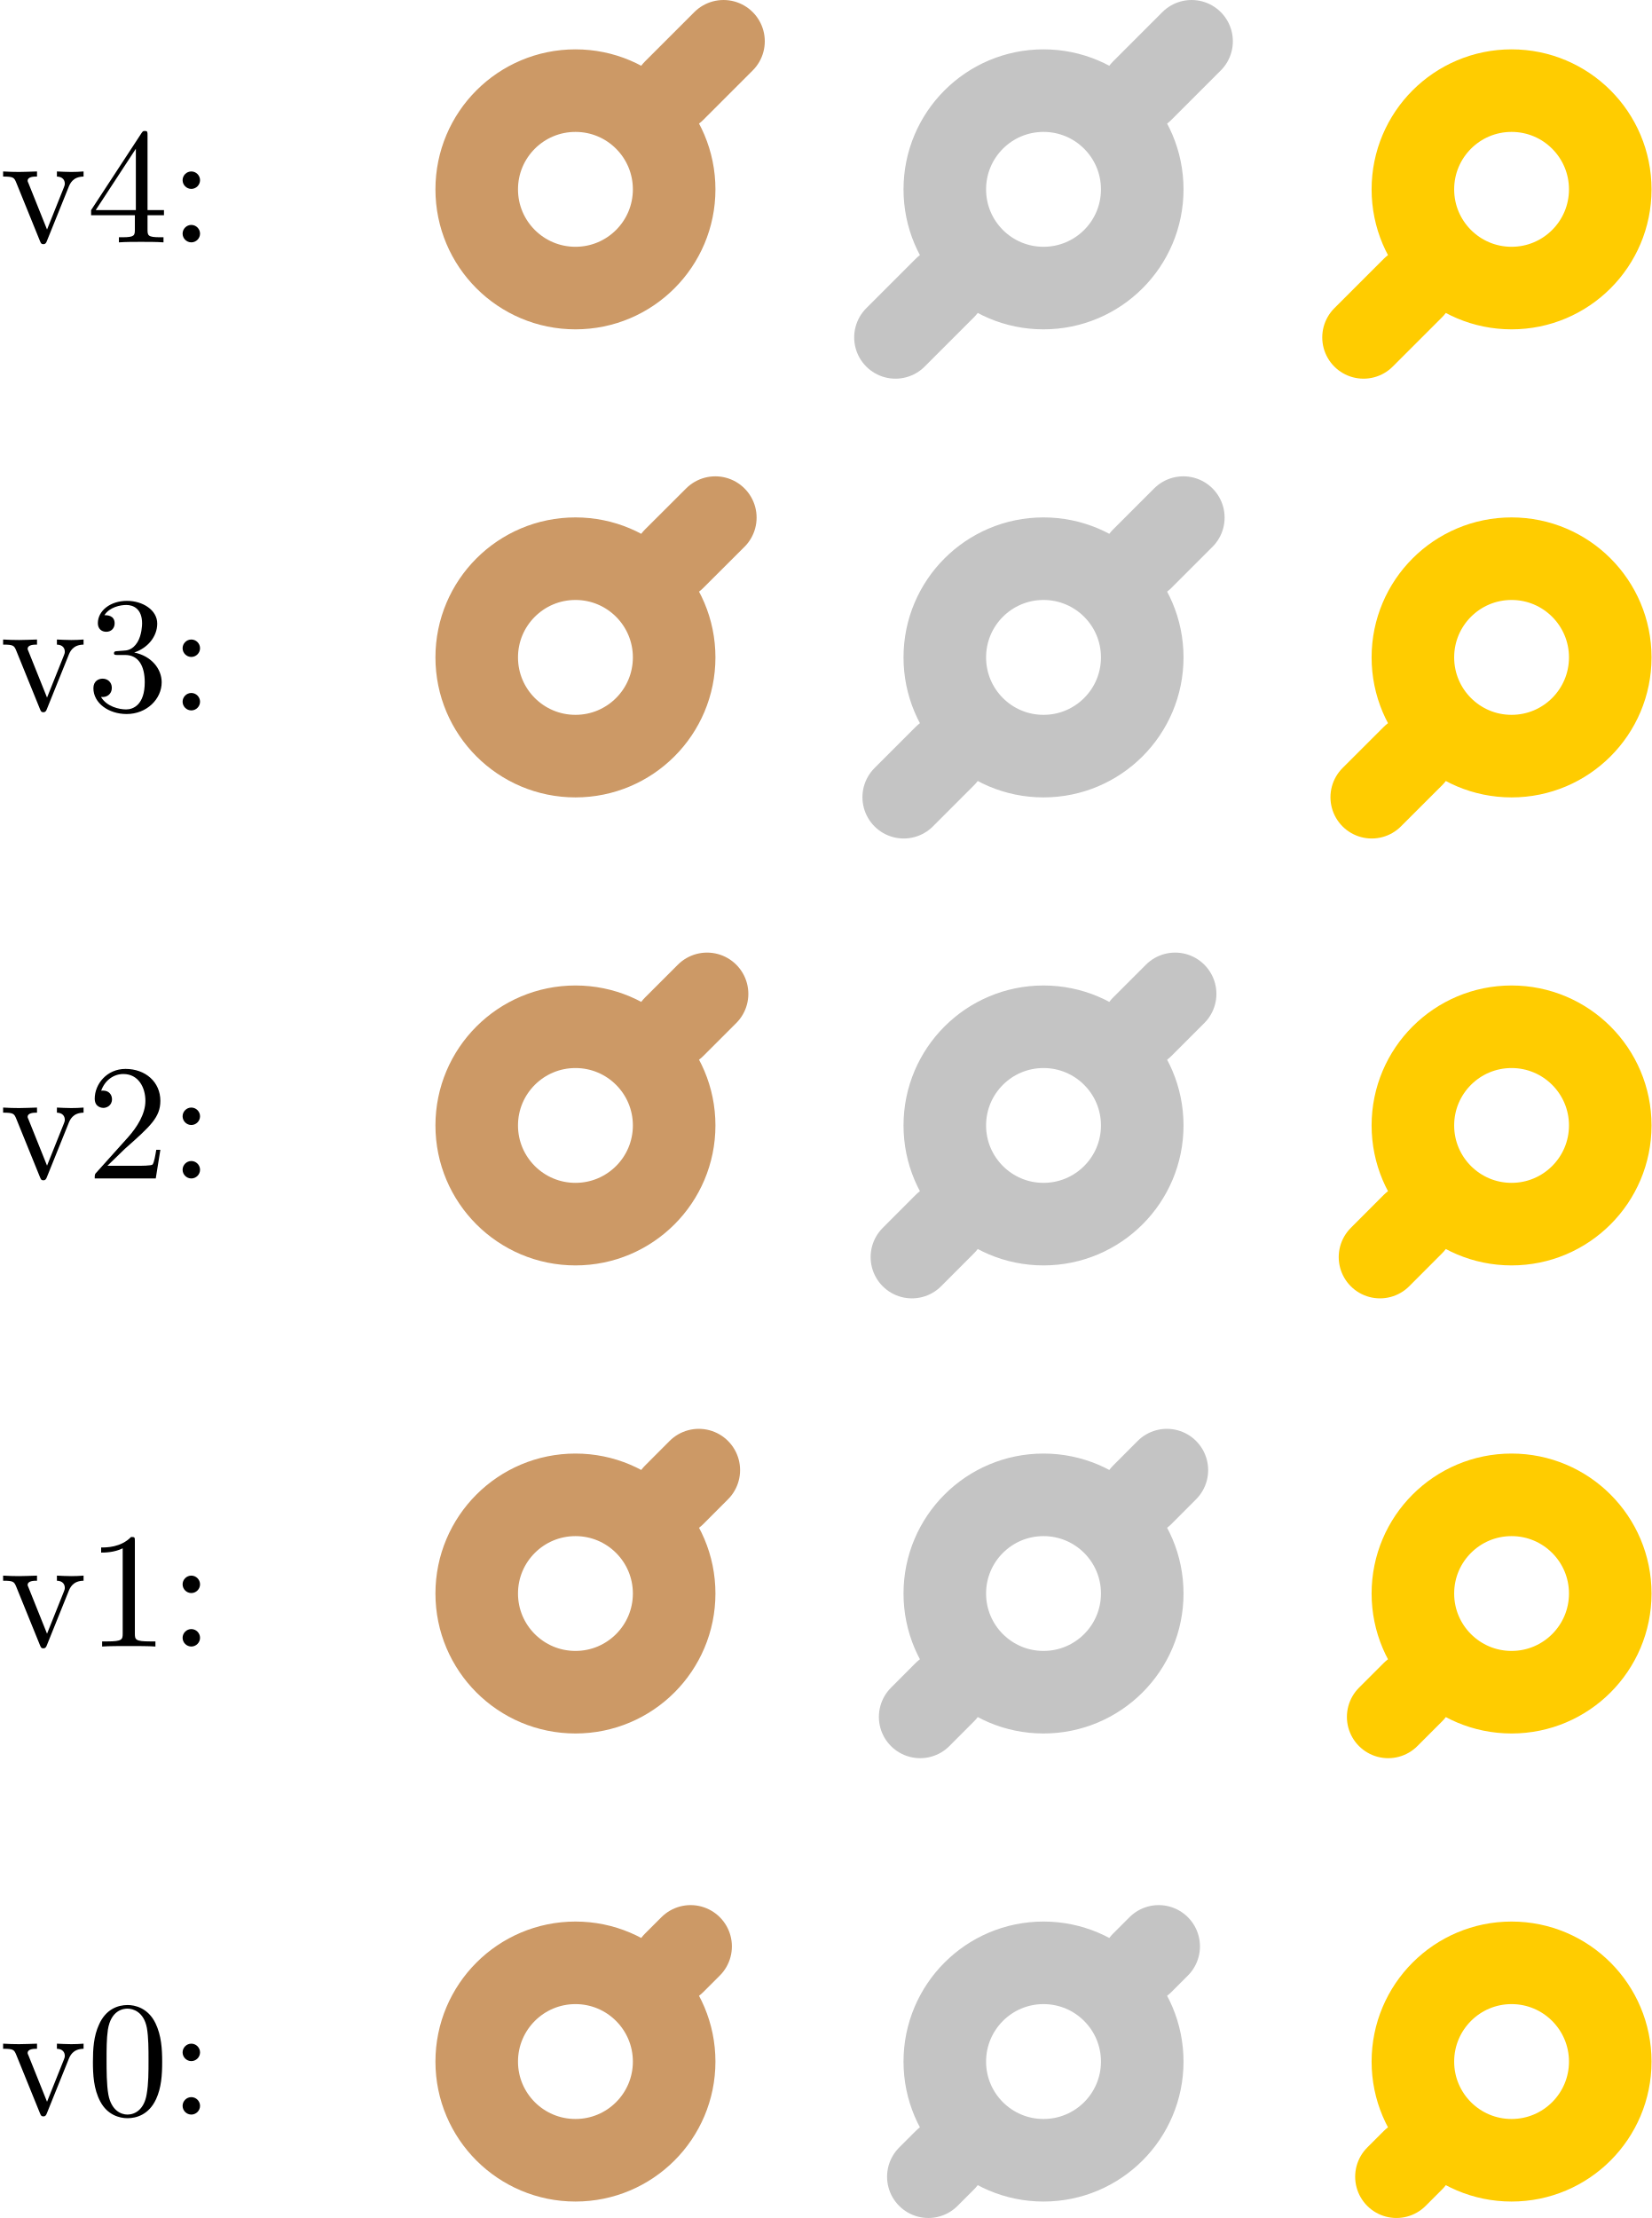
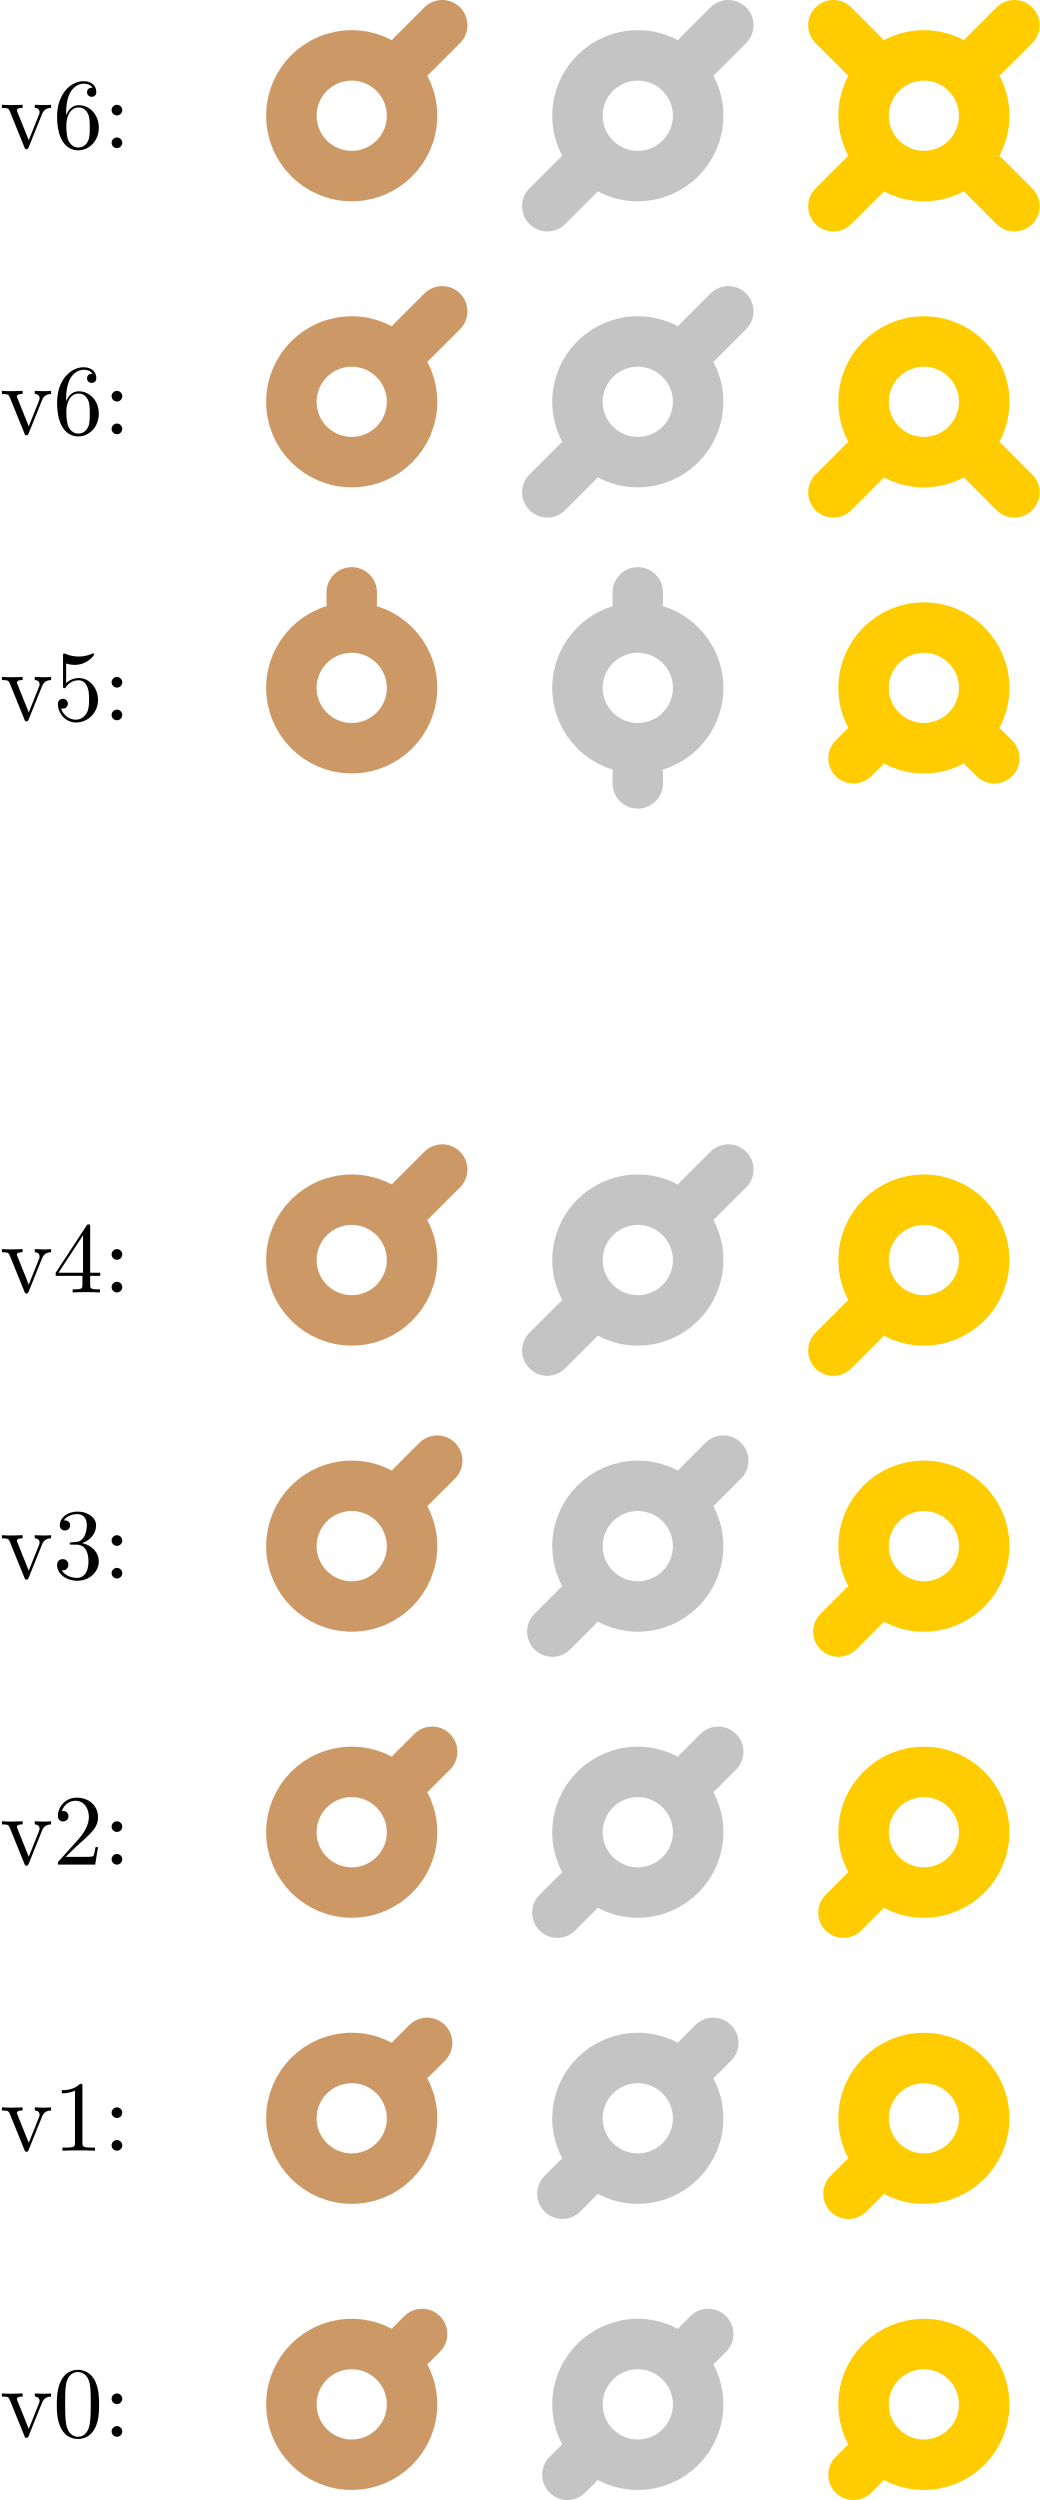
- <svg xmlns="http://www.w3.org/2000/svg" xmlns:xlink="http://www.w3.org/1999/xlink" height="134.329pt" version="1.1" viewBox="-66.68 -70.012 100.02 134.329" width="100.02pt">
+ <svg xmlns="http://www.w3.org/2000/svg" xmlns:xlink="http://www.w3.org/1999/xlink" height="247.715pt" version="1.1" viewBox="-66.68 -70.012 103.012 247.715" width="103.012pt">
  <defs>
    <path d="M4.583 -3.188C4.583 -3.985 4.533 -4.782 4.184 -5.519C3.726 -6.476 2.909 -6.635 2.491 -6.635C1.893 -6.635 1.166 -6.376 0.757 -5.45C0.438 -4.762 0.389 -3.985 0.389 -3.188C0.389 -2.441 0.428 -1.544 0.837 -0.787C1.265 0.02 1.993 0.219 2.481 0.219C3.019 0.219 3.776 0.01 4.214 -0.936C4.533 -1.624 4.583 -2.401 4.583 -3.188ZM2.481 0C2.092 0 1.504 -0.249 1.325 -1.205C1.215 -1.803 1.215 -2.72 1.215 -3.308C1.215 -3.945 1.215 -4.603 1.295 -5.141C1.484 -6.326 2.232 -6.416 2.481 -6.416C2.809 -6.416 3.467 -6.237 3.656 -5.25C3.756 -4.692 3.756 -3.935 3.756 -3.308C3.756 -2.56 3.756 -1.883 3.646 -1.245C3.497 -0.299 2.929 0 2.481 0Z" id="g0-48" />
    <path d="M2.929 -6.376C2.929 -6.615 2.929 -6.635 2.7 -6.635C2.082 -5.998 1.205 -5.998 0.887 -5.998V-5.689C1.086 -5.689 1.674 -5.689 2.192 -5.948V-0.787C2.192 -0.428 2.162 -0.309 1.265 -0.309H0.946V0C1.295 -0.03 2.162 -0.03 2.56 -0.03S3.826 -0.03 4.174 0V-0.309H3.856C2.959 -0.309 2.929 -0.418 2.929 -0.787V-6.376Z" id="g0-49" />
    <path d="M1.265 -0.767L2.321 -1.793C3.875 -3.168 4.473 -3.706 4.473 -4.702C4.473 -5.838 3.577 -6.635 2.361 -6.635C1.235 -6.635 0.498 -5.719 0.498 -4.832C0.498 -4.274 0.996 -4.274 1.026 -4.274C1.196 -4.274 1.544 -4.394 1.544 -4.802C1.544 -5.061 1.365 -5.32 1.016 -5.32C0.936 -5.32 0.917 -5.32 0.887 -5.31C1.116 -5.958 1.654 -6.326 2.232 -6.326C3.138 -6.326 3.567 -5.519 3.567 -4.702C3.567 -3.905 3.068 -3.118 2.521 -2.501L0.608 -0.369C0.498 -0.259 0.498 -0.239 0.498 0H4.194L4.473 -1.734H4.224C4.174 -1.435 4.105 -0.996 4.005 -0.847C3.935 -0.767 3.278 -0.767 3.059 -0.767H1.265Z" id="g0-50" />
    <path d="M2.889 -3.507C3.706 -3.776 4.284 -4.473 4.284 -5.26C4.284 -6.077 3.407 -6.635 2.451 -6.635C1.445 -6.635 0.687 -6.037 0.687 -5.28C0.687 -4.951 0.907 -4.762 1.196 -4.762C1.504 -4.762 1.704 -4.981 1.704 -5.27C1.704 -5.768 1.235 -5.768 1.086 -5.768C1.395 -6.257 2.052 -6.386 2.411 -6.386C2.819 -6.386 3.367 -6.167 3.367 -5.27C3.367 -5.151 3.347 -4.573 3.088 -4.135C2.79 -3.656 2.451 -3.626 2.202 -3.616C2.122 -3.606 1.883 -3.587 1.813 -3.587C1.734 -3.577 1.664 -3.567 1.664 -3.467C1.664 -3.357 1.734 -3.357 1.903 -3.357H2.341C3.158 -3.357 3.527 -2.68 3.527 -1.704C3.527 -0.349 2.839 -0.06 2.401 -0.06C1.973 -0.06 1.225 -0.229 0.877 -0.817C1.225 -0.767 1.534 -0.986 1.534 -1.365C1.534 -1.724 1.265 -1.923 0.976 -1.923C0.737 -1.923 0.418 -1.783 0.418 -1.345C0.418 -0.438 1.345 0.219 2.431 0.219C3.646 0.219 4.553 -0.687 4.553 -1.704C4.553 -2.521 3.925 -3.298 2.889 -3.507Z" id="g0-51" />
    <path d="M2.929 -1.644V-0.777C2.929 -0.418 2.909 -0.309 2.172 -0.309H1.963V0C2.371 -0.03 2.889 -0.03 3.308 -0.03S4.254 -0.03 4.663 0V-0.309H4.453C3.716 -0.309 3.696 -0.418 3.696 -0.777V-1.644H4.692V-1.953H3.696V-6.486C3.696 -6.685 3.696 -6.745 3.537 -6.745C3.447 -6.745 3.417 -6.745 3.337 -6.625L0.279 -1.953V-1.644H2.929ZM2.989 -1.953H0.558L2.989 -5.669V-1.953Z" id="g0-52" />
+     <path d="M4.473 -2.002C4.473 -3.188 3.656 -4.184 2.58 -4.184C2.102 -4.184 1.674 -4.025 1.315 -3.676V-5.619C1.514 -5.559 1.843 -5.489 2.162 -5.489C3.387 -5.489 4.085 -6.396 4.085 -6.526C4.085 -6.585 4.055 -6.635 3.985 -6.635C3.975 -6.635 3.955 -6.635 3.905 -6.605C3.706 -6.516 3.218 -6.316 2.55 -6.316C2.152 -6.316 1.694 -6.386 1.225 -6.595C1.146 -6.625 1.126 -6.625 1.106 -6.625C1.006 -6.625 1.006 -6.545 1.006 -6.386V-3.437C1.006 -3.258 1.006 -3.178 1.146 -3.178C1.215 -3.178 1.235 -3.208 1.275 -3.268C1.385 -3.427 1.753 -3.965 2.56 -3.965C3.078 -3.965 3.328 -3.507 3.407 -3.328C3.567 -2.959 3.587 -2.57 3.587 -2.072C3.587 -1.724 3.587 -1.126 3.347 -0.707C3.108 -0.319 2.74 -0.06 2.281 -0.06C1.554 -0.06 0.986 -0.588 0.817 -1.176C0.847 -1.166 0.877 -1.156 0.986 -1.156C1.315 -1.156 1.484 -1.405 1.484 -1.644S1.315 -2.132 0.986 -2.132C0.847 -2.132 0.498 -2.062 0.498 -1.604C0.498 -0.747 1.186 0.219 2.301 0.219C3.457 0.219 4.473 -0.737 4.473 -2.002Z" id="g0-53" />
+     <path d="M1.315 -3.268V-3.507C1.315 -6.027 2.55 -6.386 3.059 -6.386C3.298 -6.386 3.716 -6.326 3.935 -5.988C3.786 -5.988 3.387 -5.988 3.387 -5.539C3.387 -5.23 3.626 -5.081 3.846 -5.081C4.005 -5.081 4.304 -5.171 4.304 -5.559C4.304 -6.157 3.865 -6.635 3.039 -6.635C1.763 -6.635 0.418 -5.35 0.418 -3.148C0.418 -0.488 1.574 0.219 2.501 0.219C3.606 0.219 4.553 -0.717 4.553 -2.032C4.553 -3.298 3.666 -4.254 2.56 -4.254C1.883 -4.254 1.514 -3.746 1.315 -3.268ZM2.501 -0.06C1.873 -0.06 1.574 -0.658 1.514 -0.807C1.335 -1.275 1.335 -2.072 1.335 -2.252C1.335 -3.029 1.654 -4.025 2.55 -4.025C2.71 -4.025 3.168 -4.025 3.477 -3.407C3.656 -3.039 3.656 -2.531 3.656 -2.042C3.656 -1.564 3.656 -1.066 3.487 -0.707C3.188 -0.11 2.73 -0.06 2.501 -0.06Z" id="g0-54" />
    <path d="M1.913 -3.766C1.913 -4.055 1.674 -4.294 1.385 -4.294S0.857 -4.055 0.857 -3.766S1.096 -3.238 1.385 -3.238S1.913 -3.477 1.913 -3.766ZM1.913 -0.528C1.913 -0.817 1.674 -1.056 1.385 -1.056S0.857 -0.817 0.857 -0.528S1.096 0 1.385 0S1.913 -0.239 1.913 -0.528Z" id="g0-58" />
    <path d="M4.144 -3.318C4.234 -3.547 4.403 -3.975 5.061 -3.985V-4.294C4.832 -4.274 4.543 -4.264 4.314 -4.264C4.075 -4.264 3.616 -4.284 3.447 -4.294V-3.985C3.816 -3.975 3.925 -3.746 3.925 -3.557C3.925 -3.467 3.905 -3.427 3.865 -3.318L2.849 -0.777L1.734 -3.557C1.674 -3.686 1.674 -3.706 1.674 -3.726C1.674 -3.985 2.062 -3.985 2.242 -3.985V-4.294C1.943 -4.284 1.385 -4.264 1.156 -4.264C0.887 -4.264 0.488 -4.274 0.189 -4.294V-3.985C0.817 -3.985 0.857 -3.925 0.986 -3.616L2.421 -0.08C2.481 0.06 2.501 0.11 2.63 0.11S2.8 0.02 2.839 -0.08L4.144 -3.318Z" id="g0-118" />
  </defs>
  <g id="page1">
-     <g transform="matrix(1 0 0 1 -34.8503 3.2102)">
-       <use x="-31.83" xlink:href="#g0-118" y="54.843" />
-       <use x="-26.591" xlink:href="#g0-48" y="54.843" />
-       <use x="-21.628" xlink:href="#g0-58" y="54.843" />
+     <g transform="matrix(1 0 0 1 -34.8503 3.21)">
+       <use x="-31.83" xlink:href="#g0-118" y="168.229" />
+       <use x="-26.591" xlink:href="#g0-48" y="168.229" />
+       <use x="-21.628" xlink:href="#g0-58" y="168.229" />
    </g>
-     <path d="M-25.852 54.844C-25.852 51.543 -28.527 48.863 -31.828 48.863C-35.133 48.863 -37.809 51.543 -37.809 54.844C-37.809 58.145 -35.133 60.82 -31.828 60.82C-28.527 60.82 -25.852 58.145 -25.852 54.844ZM-25.852 48.863L-24.855 47.867" fill="none" stroke="#cc9966" stroke-linecap="round" stroke-miterlimit="10.037" stroke-width="5" />
-     <path d="M2.496 54.844C2.496 51.543 -0.18 48.863 -3.484 48.863C-6.785 48.863 -9.461 51.543 -9.461 54.844C-9.461 58.145 -6.785 60.82 -3.484 60.82C-0.18 60.82 2.496 58.145 2.496 54.844ZM2.496 48.863L3.492 47.867M-9.461 60.82L-10.457 61.816" fill="none" stroke="#c4c4c4" stroke-linecap="round" stroke-miterlimit="10.037" stroke-width="5" />
-     <path d="M30.84 54.844C30.84 51.543 28.164 48.863 24.863 48.863C21.562 48.863 18.887 51.543 18.887 54.844C18.887 58.145 21.562 60.82 24.863 60.82C28.164 60.82 30.84 58.145 30.84 54.844ZM18.887 60.82L17.891 61.816" fill="none" stroke="#ffcc00" stroke-linecap="round" stroke-miterlimit="10.037" stroke-width="5" />
-     <g transform="matrix(1 0 0 1 -34.8503 -25.1366)">
-       <use x="-31.83" xlink:href="#g0-118" y="54.843" />
-       <use x="-26.591" xlink:href="#g0-49" y="54.843" />
-       <use x="-21.628" xlink:href="#g0-58" y="54.843" />
+     <path d="M-25.852 168.23C-25.852 164.926 -28.527 162.25 -31.828 162.25C-35.133 162.25 -37.809 164.926 -37.809 168.23C-37.809 171.531 -35.133 174.207 -31.828 174.207C-28.527 174.207 -25.852 171.531 -25.852 168.23ZM-25.852 162.25L-24.855 161.254" fill="none" stroke="#cc9966" stroke-linecap="round" stroke-miterlimit="10.037" stroke-width="5" />
+     <path d="M2.496 168.23C2.496 164.926 -0.18 162.25 -3.484 162.25C-6.785 162.25 -9.461 164.926 -9.461 168.23C-9.461 171.531 -6.785 174.207 -3.484 174.207C-0.18 174.207 2.496 171.531 2.496 168.23ZM2.496 162.25L3.492 161.254M-9.461 174.207L-10.457 175.203" fill="none" stroke="#c4c4c4" stroke-linecap="round" stroke-miterlimit="10.037" stroke-width="5" />
+     <path d="M30.84 168.23C30.84 164.926 28.164 162.25 24.863 162.25C21.562 162.25 18.887 164.926 18.887 168.23C18.887 171.531 21.562 174.207 24.863 174.207C28.164 174.207 30.84 171.531 30.84 168.23ZM18.887 174.207L17.891 175.203" fill="none" stroke="#ffcc00" stroke-linecap="round" stroke-miterlimit="10.037" stroke-width="5" />
+     <g transform="matrix(1 0 0 1 -34.8503 -25.137)">
+       <use x="-31.83" xlink:href="#g0-118" y="168.229" />
+       <use x="-26.591" xlink:href="#g0-49" y="168.229" />
+       <use x="-21.628" xlink:href="#g0-58" y="168.229" />
    </g>
-     <path d="M-25.852 26.496C-25.852 23.195 -28.527 20.52 -31.828 20.52C-35.133 20.52 -37.809 23.195 -37.809 26.496C-37.809 29.797 -35.133 32.473 -31.828 32.473C-28.527 32.473 -25.852 29.797 -25.852 26.496ZM-25.852 20.52L-24.359 19.023" fill="none" stroke="#cc9966" stroke-linecap="round" stroke-miterlimit="10.037" stroke-width="5" />
-     <path d="M2.496 26.496C2.496 23.195 -0.18 20.52 -3.484 20.52C-6.785 20.52 -9.461 23.195 -9.461 26.496C-9.461 29.797 -6.785 32.473 -3.484 32.473C-0.18 32.473 2.496 29.797 2.496 26.496ZM2.496 20.52L3.988 19.023M-9.461 32.473L-10.953 33.969" fill="none" stroke="#c4c4c4" stroke-linecap="round" stroke-miterlimit="10.037" stroke-width="5" />
-     <path d="M30.84 26.496C30.84 23.195 28.164 20.52 24.863 20.52C21.562 20.52 18.887 23.195 18.887 26.496C18.887 29.797 21.562 32.473 24.863 32.473C28.164 32.473 30.84 29.797 30.84 26.496ZM18.887 32.473L17.391 33.969" fill="none" stroke="#ffcc00" stroke-linecap="round" stroke-miterlimit="10.037" stroke-width="5" />
-     <g transform="matrix(1 0 0 1 -34.8503 -53.4834)">
-       <use x="-31.83" xlink:href="#g0-118" y="54.843" />
-       <use x="-26.591" xlink:href="#g0-50" y="54.843" />
-       <use x="-21.628" xlink:href="#g0-58" y="54.843" />
+     <path d="M-25.852 139.883C-25.852 136.582 -28.527 133.906 -31.828 133.906C-35.133 133.906 -37.809 136.582 -37.809 139.883C-37.809 143.184 -35.133 145.859 -31.828 145.859C-28.527 145.859 -25.852 143.184 -25.852 139.883ZM-25.852 133.906L-24.359 132.41" fill="none" stroke="#cc9966" stroke-linecap="round" stroke-miterlimit="10.037" stroke-width="5" />
+     <path d="M2.496 139.883C2.496 136.582 -0.18 133.906 -3.484 133.906C-6.785 133.906 -9.461 136.582 -9.461 139.883C-9.461 143.184 -6.785 145.859 -3.484 145.859C-0.18 145.859 2.496 143.184 2.496 139.883ZM2.496 133.906L3.988 132.41M-9.461 145.859L-10.953 147.356" fill="none" stroke="#c4c4c4" stroke-linecap="round" stroke-miterlimit="10.037" stroke-width="5" />
+     <path d="M30.84 139.883C30.84 136.582 28.164 133.906 24.863 133.906C21.562 133.906 18.887 136.582 18.887 139.883C18.887 143.184 21.562 145.859 24.863 145.859C28.164 145.859 30.84 143.184 30.84 139.883ZM18.887 145.859L17.391 147.356" fill="none" stroke="#ffcc00" stroke-linecap="round" stroke-miterlimit="10.037" stroke-width="5" />
+     <g transform="matrix(1 0 0 1 -34.8503 -53.483)">
+       <use x="-31.83" xlink:href="#g0-118" y="168.229" />
+       <use x="-26.591" xlink:href="#g0-50" y="168.229" />
+       <use x="-21.628" xlink:href="#g0-58" y="168.229" />
    </g>
-     <path d="M-25.852 -1.852C-25.852 -5.152 -28.527 -7.828 -31.828 -7.828C-35.133 -7.828 -37.809 -5.152 -37.809 -1.852C-37.809 1.449 -35.133 4.125 -31.828 4.125C-28.527 4.125 -25.852 1.449 -25.852 -1.852ZM-25.852 -7.828L-23.859 -9.82" fill="none" stroke="#cc9966" stroke-linecap="round" stroke-miterlimit="10.037" stroke-width="5" />
-     <path d="M2.496 -1.852C2.496 -5.152 -0.18 -7.828 -3.484 -7.828C-6.785 -7.828 -9.461 -5.152 -9.461 -1.852C-9.461 1.449 -6.785 4.125 -3.484 4.125C-0.18 4.125 2.496 1.449 2.496 -1.852ZM2.496 -7.828L4.488 -9.82M-9.461 4.125L-11.453 6.121" fill="none" stroke="#c4c4c4" stroke-linecap="round" stroke-miterlimit="10.037" stroke-width="5" />
-     <path d="M30.84 -1.852C30.84 -5.152 28.164 -7.828 24.863 -7.828C21.562 -7.828 18.887 -5.152 18.887 -1.852C18.887 1.449 21.562 4.125 24.863 4.125C28.164 4.125 30.84 1.449 30.84 -1.852ZM18.887 4.125L16.895 6.121" fill="none" stroke="#ffcc00" stroke-linecap="round" stroke-miterlimit="10.037" stroke-width="5" />
+     <path d="M-25.852 111.535C-25.852 108.234 -28.527 105.559 -31.828 105.559C-35.133 105.559 -37.809 108.234 -37.809 111.535C-37.809 114.836 -35.133 117.512 -31.828 117.512C-28.527 117.512 -25.852 114.836 -25.852 111.535ZM-25.852 105.559L-23.859 103.566" fill="none" stroke="#cc9966" stroke-linecap="round" stroke-miterlimit="10.037" stroke-width="5" />
+     <path d="M2.496 111.535C2.496 108.234 -0.18 105.559 -3.484 105.559C-6.785 105.559 -9.461 108.234 -9.461 111.535C-9.461 114.836 -6.785 117.512 -3.484 117.512C-0.18 117.512 2.496 114.836 2.496 111.535ZM2.496 105.559L4.488 103.566M-9.461 117.512L-11.453 119.504" fill="none" stroke="#c4c4c4" stroke-linecap="round" stroke-miterlimit="10.037" stroke-width="5" />
+     <path d="M30.84 111.535C30.84 108.234 28.164 105.559 24.863 105.559C21.562 105.559 18.887 108.234 18.887 111.535C18.887 114.836 21.562 117.512 24.863 117.512C28.164 117.512 30.84 114.836 30.84 111.535ZM18.887 117.512L16.895 119.504" fill="none" stroke="#ffcc00" stroke-linecap="round" stroke-miterlimit="10.037" stroke-width="5" />
    <g transform="matrix(1 0 0 1 -34.8503 -81.8302)">
-       <use x="-31.83" xlink:href="#g0-118" y="54.843" />
-       <use x="-26.591" xlink:href="#g0-51" y="54.843" />
-       <use x="-21.628" xlink:href="#g0-58" y="54.843" />
+       <use x="-31.83" xlink:href="#g0-118" y="168.229" />
+       <use x="-26.591" xlink:href="#g0-51" y="168.229" />
+       <use x="-21.628" xlink:href="#g0-58" y="168.229" />
    </g>
-     <path d="M-25.852 -30.199C-25.852 -33.5 -28.527 -36.176 -31.828 -36.176C-35.133 -36.176 -37.809 -33.5 -37.809 -30.199C-37.809 -26.895 -35.133 -24.219 -31.828 -24.219C-28.527 -24.219 -25.852 -26.895 -25.852 -30.199ZM-25.852 -36.176L-23.359 -38.664" fill="none" stroke="#cc9966" stroke-linecap="round" stroke-miterlimit="10.037" stroke-width="5" />
-     <path d="M2.496 -30.199C2.496 -33.5 -0.18 -36.176 -3.484 -36.176C-6.785 -36.176 -9.461 -33.5 -9.461 -30.199C-9.461 -26.895 -6.785 -24.219 -3.484 -24.219C-0.18 -24.219 2.496 -26.895 2.496 -30.199ZM2.496 -36.176L4.984 -38.664M-9.461 -24.219L-11.949 -21.73" fill="none" stroke="#c4c4c4" stroke-linecap="round" stroke-miterlimit="10.037" stroke-width="5" />
-     <path d="M30.84 -30.199C30.84 -33.5 28.164 -36.176 24.863 -36.176C21.562 -36.176 18.887 -33.5 18.887 -30.199C18.887 -26.895 21.562 -24.219 24.863 -24.219C28.164 -24.219 30.84 -26.895 30.84 -30.199ZM18.887 -24.219L16.395 -21.73" fill="none" stroke="#ffcc00" stroke-linecap="round" stroke-miterlimit="10.037" stroke-width="5" />
+     <path d="M-25.852 83.188C-25.852 79.887 -28.527 77.211 -31.828 77.211C-35.133 77.211 -37.809 79.887 -37.809 83.188S-35.133 89.168 -31.828 89.168C-28.527 89.168 -25.852 86.488 -25.852 83.188ZM-25.852 77.211L-23.359 74.719" fill="none" stroke="#cc9966" stroke-linecap="round" stroke-miterlimit="10.037" stroke-width="5" />
+     <path d="M2.496 83.188C2.496 79.887 -0.18 77.211 -3.484 77.211C-6.785 77.211 -9.461 79.887 -9.461 83.188S-6.785 89.168 -3.484 89.168C-0.18 89.168 2.496 86.488 2.496 83.188ZM2.496 77.211L4.984 74.719M-9.461 89.168L-11.949 91.656" fill="none" stroke="#c4c4c4" stroke-linecap="round" stroke-miterlimit="10.037" stroke-width="5" />
+     <path d="M30.84 83.188C30.84 79.887 28.164 77.211 24.863 77.211C21.562 77.211 18.887 79.887 18.887 83.188S21.562 89.168 24.863 89.168C28.164 89.168 30.84 86.488 30.84 83.188ZM18.887 89.168L16.395 91.656" fill="none" stroke="#ffcc00" stroke-linecap="round" stroke-miterlimit="10.037" stroke-width="5" />
    <g transform="matrix(1 0 0 1 -34.8503 -110.177)">
-       <use x="-31.83" xlink:href="#g0-118" y="54.843" />
-       <use x="-26.591" xlink:href="#g0-52" y="54.843" />
-       <use x="-21.628" xlink:href="#g0-58" y="54.843" />
+       <use x="-31.83" xlink:href="#g0-118" y="168.229" />
+       <use x="-26.591" xlink:href="#g0-52" y="168.229" />
+       <use x="-21.628" xlink:href="#g0-58" y="168.229" />
    </g>
-     <path d="M-25.852 -58.543C-25.852 -61.847 -28.527 -64.523 -31.828 -64.523C-35.133 -64.523 -37.809 -61.847 -37.809 -58.543C-37.809 -55.242 -35.133 -52.566 -31.828 -52.566C-28.527 -52.566 -25.852 -55.242 -25.852 -58.543ZM-25.852 -64.523L-22.863 -67.512" fill="none" stroke="#cc9966" stroke-linecap="round" stroke-miterlimit="10.037" stroke-width="5" />
-     <path d="M2.496 -58.543C2.496 -61.847 -0.18 -64.523 -3.484 -64.523C-6.785 -64.523 -9.461 -61.847 -9.461 -58.543C-9.461 -55.242 -6.785 -52.566 -3.484 -52.566C-0.18 -52.566 2.496 -55.242 2.496 -58.543ZM2.496 -64.523L5.484 -67.512M-9.461 -52.566L-12.449 -49.578" fill="none" stroke="#c4c4c4" stroke-linecap="round" stroke-miterlimit="10.037" stroke-width="5" />
-     <path d="M30.84 -58.543C30.84 -61.847 28.164 -64.523 24.863 -64.523C21.562 -64.523 18.887 -61.847 18.887 -58.543C18.887 -55.242 21.562 -52.566 24.863 -52.566C28.164 -52.566 30.84 -55.242 30.84 -58.543ZM18.887 -52.566L15.898 -49.578" fill="none" stroke="#ffcc00" stroke-linecap="round" stroke-miterlimit="10.037" stroke-width="5" />
+     <path d="M-25.852 54.84C-25.852 51.539 -28.527 48.863 -31.828 48.863C-35.133 48.863 -37.809 51.539 -37.809 54.84C-37.809 58.145 -35.133 60.82 -31.828 60.82C-28.527 60.82 -25.852 58.145 -25.852 54.84ZM-25.852 48.863L-22.863 45.875" fill="none" stroke="#cc9966" stroke-linecap="round" stroke-miterlimit="10.037" stroke-width="5" />
+     <path d="M2.496 54.84C2.496 51.539 -0.18 48.863 -3.484 48.863C-6.785 48.863 -9.461 51.539 -9.461 54.84C-9.461 58.145 -6.785 60.82 -3.484 60.82C-0.18 60.82 2.496 58.145 2.496 54.84ZM2.496 48.863L5.484 45.875M-9.461 60.82L-12.449 63.809" fill="none" stroke="#c4c4c4" stroke-linecap="round" stroke-miterlimit="10.037" stroke-width="5" />
+     <path d="M30.84 54.84C30.84 51.539 28.164 48.863 24.863 48.863C21.562 48.863 18.887 51.539 18.887 54.84C18.887 58.145 21.562 60.82 24.863 60.82C28.164 60.82 30.84 58.145 30.84 54.84ZM18.887 60.82L15.898 63.809" fill="none" stroke="#ffcc00" stroke-linecap="round" stroke-miterlimit="10.037" stroke-width="5" />
+     <g transform="matrix(1 0 0 1 -34.8503 -166.871)">
+       <use x="-31.83" xlink:href="#g0-118" y="168.229" />
+       <use x="-26.591" xlink:href="#g0-53" y="168.229" />
+       <use x="-21.628" xlink:href="#g0-58" y="168.229" />
+     </g>
+     <path d="M-25.852 -1.852C-25.852 -5.152 -28.527 -7.828 -31.828 -7.828C-35.133 -7.828 -37.809 -5.152 -37.809 -1.852C-37.809 1.449 -35.133 4.125 -31.828 4.125C-28.527 4.125 -25.852 1.449 -25.852 -1.852ZM-31.828 -10.32V-11.316" fill="none" stroke="#cc9966" stroke-linecap="round" stroke-miterlimit="10.037" stroke-width="5" />
+     <path d="M2.496 -1.852C2.496 -5.152 -0.18 -7.828 -3.484 -7.828C-6.785 -7.828 -9.461 -5.152 -9.461 -1.852C-9.461 1.449 -6.785 4.125 -3.484 4.125C-0.18 4.125 2.496 1.449 2.496 -1.852ZM-3.484 -10.32V-11.316M-3.484 6.617V7.613" fill="none" stroke="#c4c4c4" stroke-linecap="round" stroke-miterlimit="10.037" stroke-width="5" />
+     <path d="M30.84 -1.852C30.84 -5.152 28.164 -7.828 24.863 -7.828C21.562 -7.828 18.887 -5.152 18.887 -1.852C18.887 1.449 21.562 4.125 24.863 4.125C28.164 4.125 30.84 1.449 30.84 -1.852ZM18.887 4.125L17.891 5.121M30.84 4.125L31.84 5.121" fill="none" stroke="#ffcc00" stroke-linecap="round" stroke-miterlimit="10.037" stroke-width="5" />
+     <g transform="matrix(1 0 0 1 -34.8503 -195.217)">
+       <use x="-31.83" xlink:href="#g0-118" y="168.229" />
+       <use x="-26.591" xlink:href="#g0-54" y="168.229" />
+       <use x="-21.628" xlink:href="#g0-58" y="168.229" />
+     </g>
+     <path d="M-25.852 -30.199C-25.852 -33.5 -28.527 -36.176 -31.828 -36.176C-35.133 -36.176 -37.809 -33.5 -37.809 -30.199C-37.809 -26.898 -35.133 -24.223 -31.828 -24.223C-28.527 -24.223 -25.852 -26.898 -25.852 -30.199ZM-25.852 -36.176L-22.863 -39.164" fill="none" stroke="#cc9966" stroke-linecap="round" stroke-miterlimit="10.037" stroke-width="5" />
+     <path d="M2.496 -30.199C2.496 -33.5 -0.18 -36.176 -3.484 -36.176C-6.785 -36.176 -9.461 -33.5 -9.461 -30.199C-9.461 -26.898 -6.785 -24.223 -3.484 -24.223C-0.18 -24.223 2.496 -26.898 2.496 -30.199ZM2.496 -36.176L5.484 -39.164M-9.461 -24.223L-12.449 -21.23" fill="none" stroke="#c4c4c4" stroke-linecap="round" stroke-miterlimit="10.037" stroke-width="5" />
+     <path d="M30.84 -30.199C30.84 -33.5 28.164 -36.176 24.863 -36.176C21.562 -36.176 18.887 -33.5 18.887 -30.199C18.887 -26.898 21.562 -24.223 24.863 -24.223C28.164 -24.223 30.84 -26.898 30.84 -30.199ZM18.887 -24.223L15.898 -21.23M30.84 -24.223L33.832 -21.23" fill="none" stroke="#ffcc00" stroke-linecap="round" stroke-miterlimit="10.037" stroke-width="5" />
+     <g transform="matrix(1 0 0 1 -34.8503 -223.564)">
+       <use x="-31.83" xlink:href="#g0-118" y="168.229" />
+       <use x="-26.591" xlink:href="#g0-54" y="168.229" />
+       <use x="-21.628" xlink:href="#g0-58" y="168.229" />
+     </g>
+     <path d="M-25.852 -58.547C-25.852 -61.848 -28.527 -64.523 -31.828 -64.523C-35.133 -64.523 -37.809 -61.848 -37.809 -58.547C-37.809 -55.242 -35.133 -52.566 -31.828 -52.566C-28.527 -52.566 -25.852 -55.242 -25.852 -58.547ZM-25.852 -64.523L-22.863 -67.512" fill="none" stroke="#cc9966" stroke-linecap="round" stroke-miterlimit="10.037" stroke-width="5" />
+     <path d="M2.496 -58.547C2.496 -61.848 -0.18 -64.523 -3.484 -64.523C-6.785 -64.523 -9.461 -61.848 -9.461 -58.547C-9.461 -55.242 -6.785 -52.566 -3.484 -52.566C-0.18 -52.566 2.496 -55.242 2.496 -58.547ZM2.496 -64.523L5.484 -67.512M-9.461 -52.566L-12.449 -49.578" fill="none" stroke="#c4c4c4" stroke-linecap="round" stroke-miterlimit="10.037" stroke-width="5" />
+     <path d="M30.84 -58.547C30.84 -61.848 28.164 -64.523 24.863 -64.523C21.562 -64.523 18.887 -61.848 18.887 -58.547C18.887 -55.242 21.562 -52.566 24.863 -52.566C28.164 -52.566 30.84 -55.242 30.84 -58.547ZM18.887 -52.566L15.898 -49.578M30.84 -52.566L33.832 -49.578M18.887 -64.523L15.898 -67.512M30.84 -64.523L33.832 -67.512" fill="none" stroke="#ffcc00" stroke-linecap="round" stroke-miterlimit="10.037" stroke-width="5" />
  </g>
</svg>
